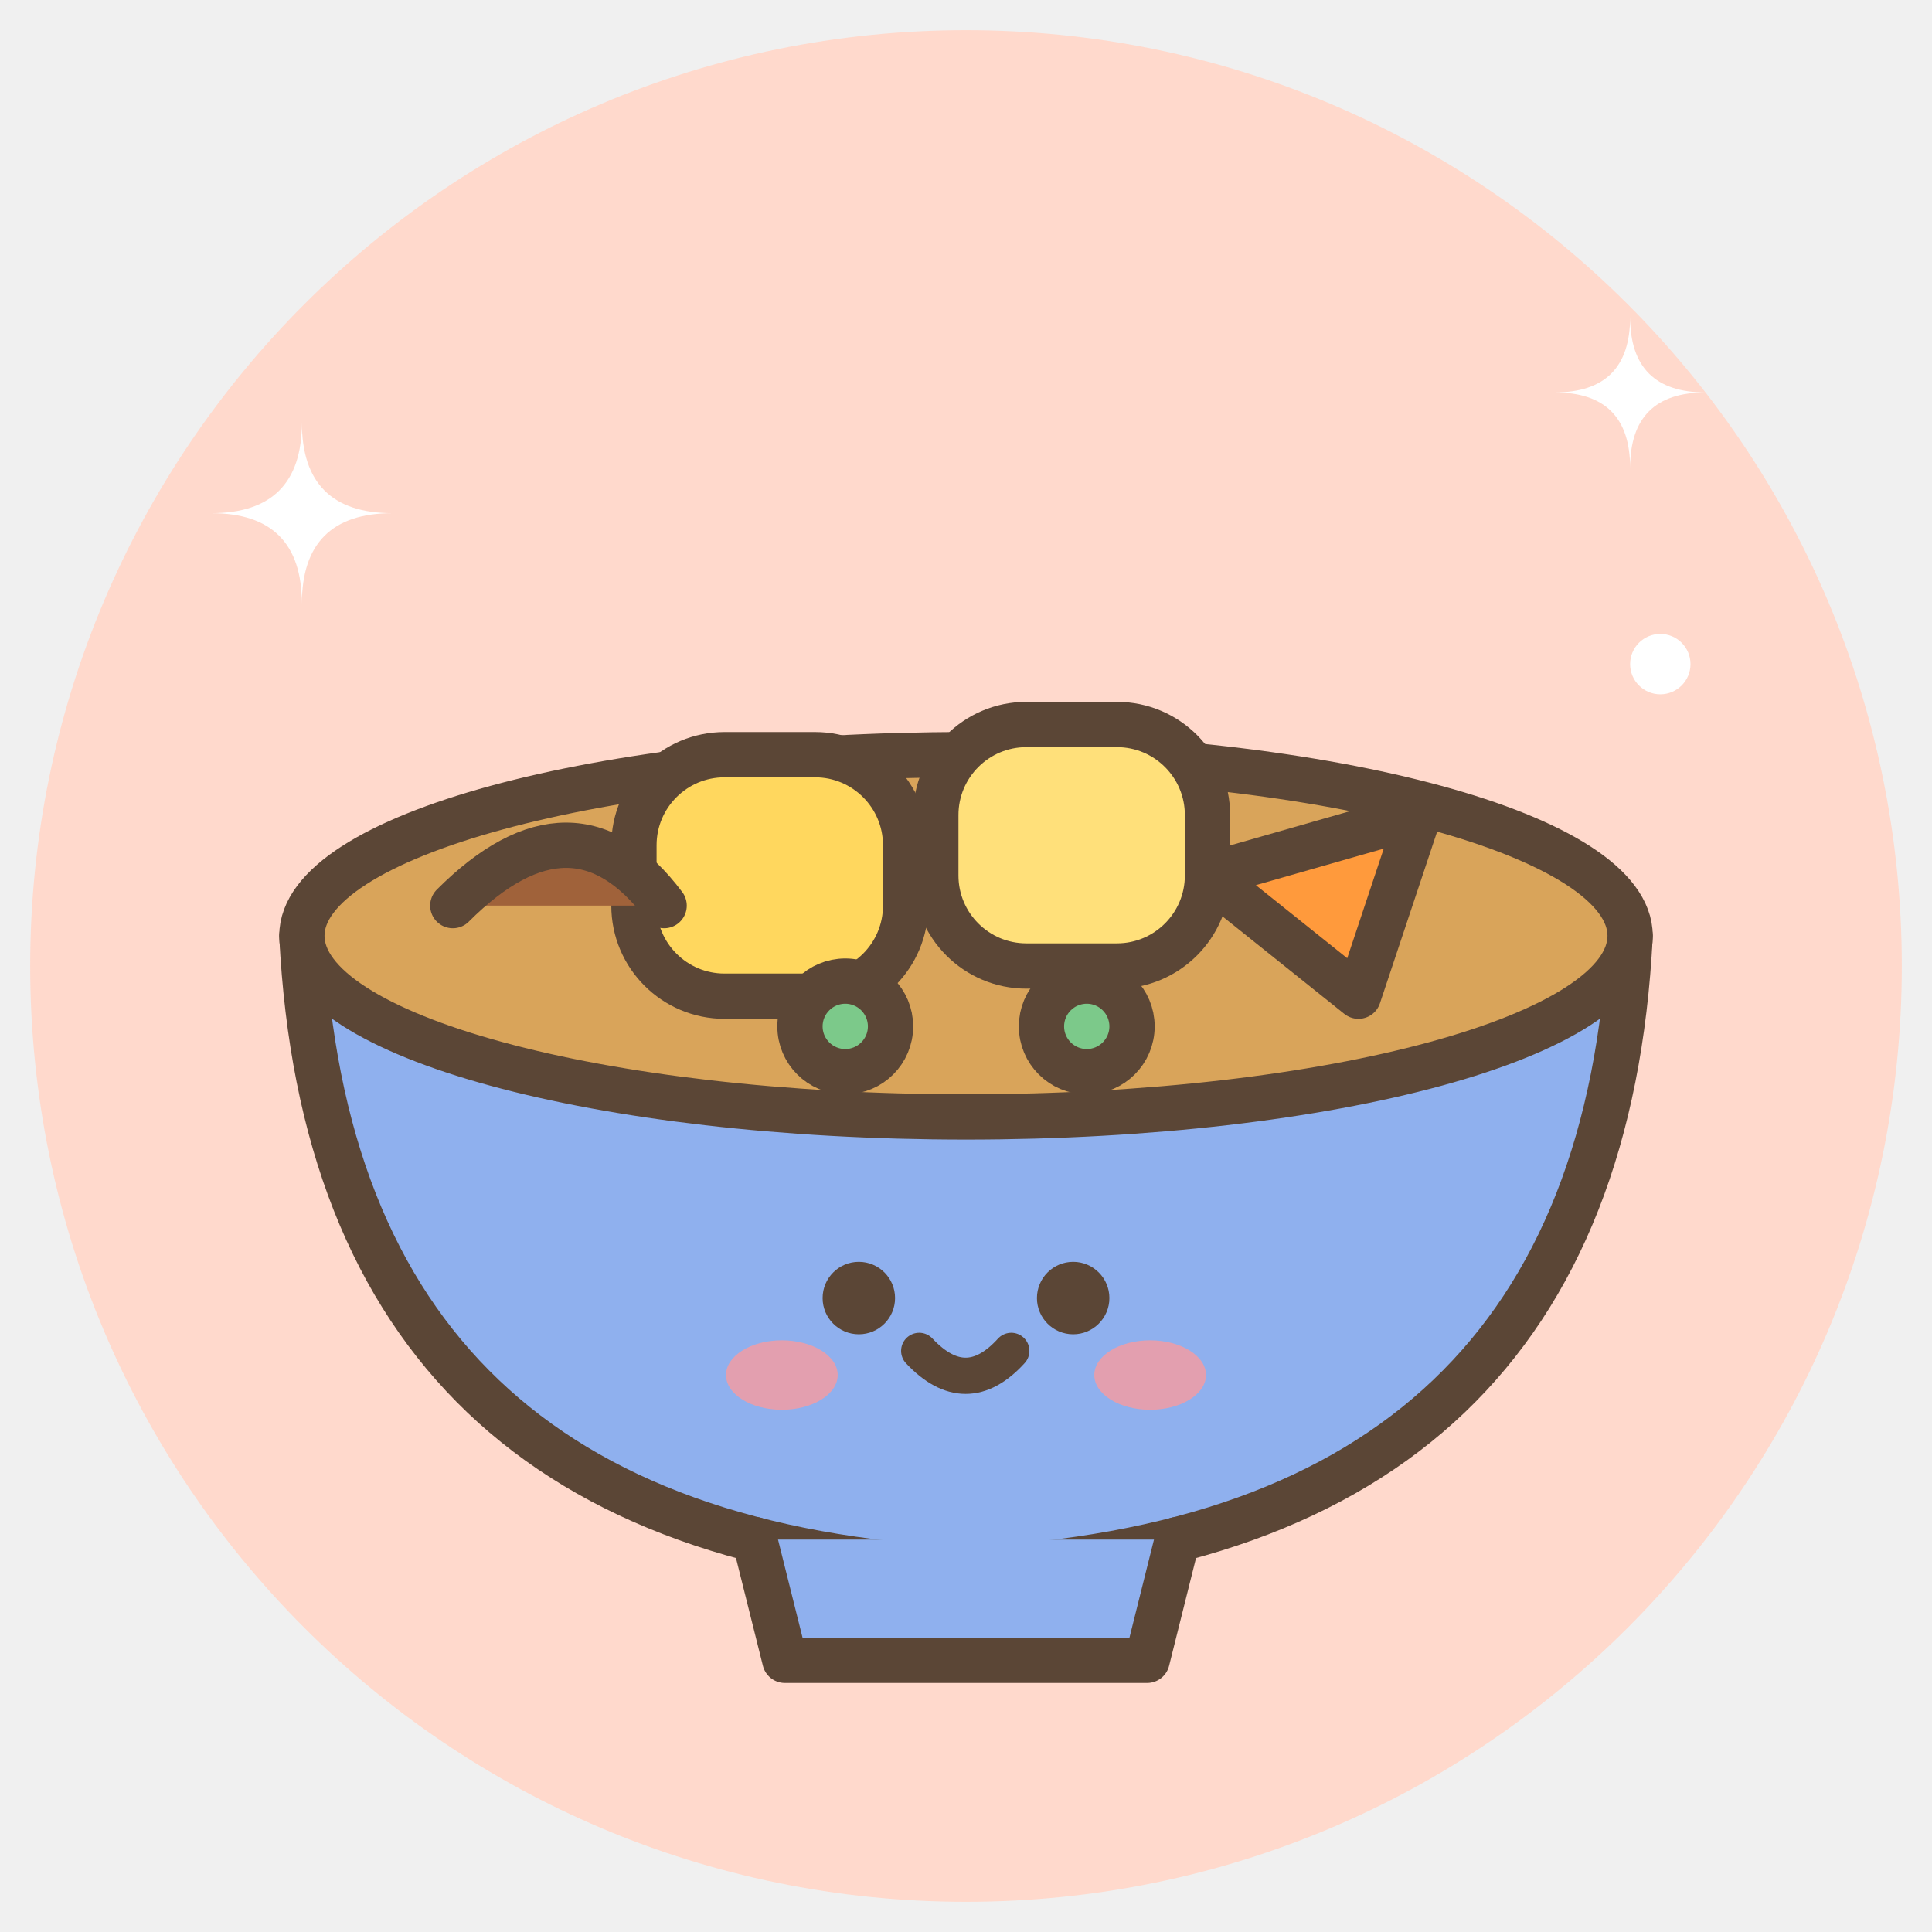
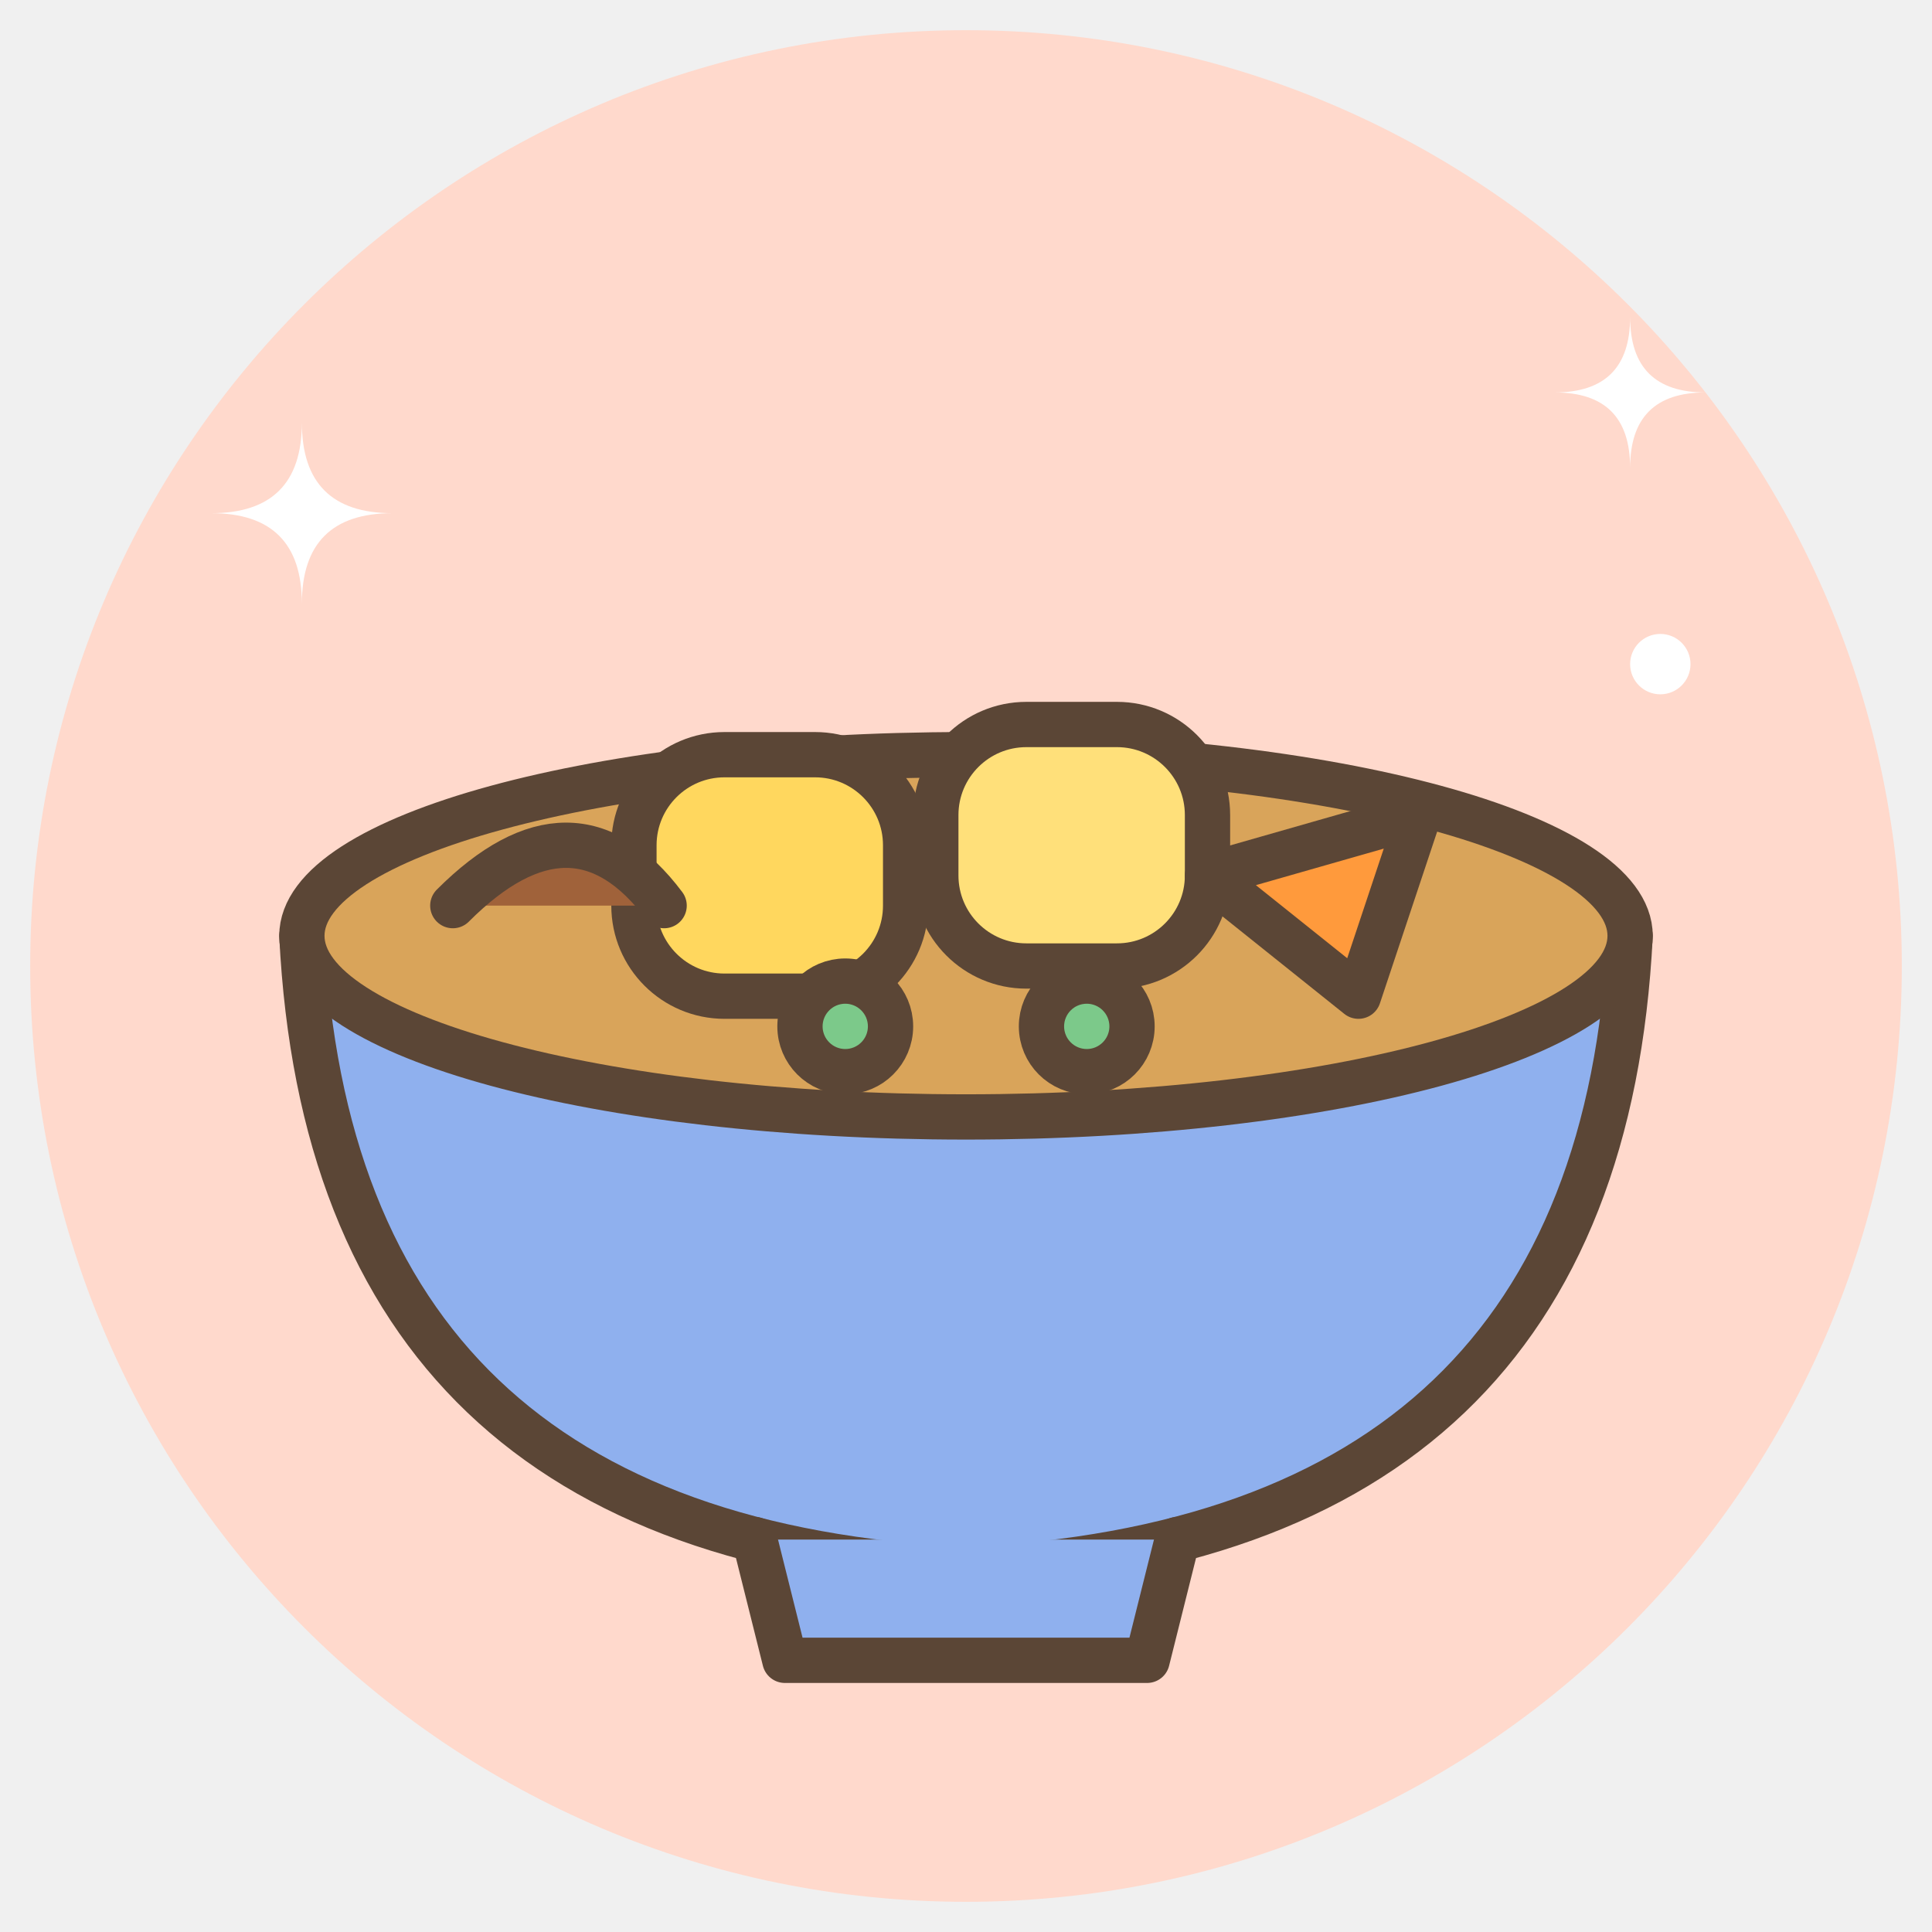
<svg xmlns="http://www.w3.org/2000/svg" viewBox="0 0 128 128">
  <circle cx="64" cy="64" r="62" fill="#ffd9cc" />
  <path d="M20 28 Q20 34 26 34 Q20 34 20 40 Q20 34 14 34 Q20 34 20 28Z" fill="#fff" />
  <path d="M108 21 Q108 26 113 26 Q108 26 108 31 Q108 26 103 26 Q108 26 108 21Z" fill="#fff" />
  <circle cx="110" cy="44" r="2" fill="#fff" />
  <g stroke="#5b4636" stroke-width="3" stroke-linejoin="round" stroke-linecap="round">
    <path d="M20 62 Q22 102 64 104 Q106 102 108 62Z" fill="#8fb0ee" />
    <path d="M50 102 L52 110 H76 L78 102" fill="#8fb0ee" />
    <ellipse cx="64" cy="62" rx="44" ry="12" fill="#d9a45a" />
    <rect x="42" y="50" width="18" height="16" rx="6" fill="#ffd75e" />
    <rect x="62" y="48" width="18" height="16" rx="6" fill="#ffe07a" />
    <path d="M80 58 l14 -4 l-4 12Z" fill="#ff9a3c" />
    <path d="M30 60 q8 -8 14 0" fill="#a0623a" />
    <circle cx="56" cy="68" r="3" fill="#7cc98a" />
    <circle cx="72" cy="68" r="3" fill="#7cc98a" />
-     <g stroke="none">
-       <ellipse cx="51.8" cy="91.1" rx="3.7" ry="2.3" fill="#ff9a9a" opacity=".75" />
-       <ellipse cx="76.2" cy="91.1" rx="3.7" ry="2.3" fill="#ff9a9a" opacity=".75" />
-       <circle cx="56.9" cy="86.0" r="2.4" fill="#5b4636" />
-       <circle cx="71.1" cy="86.0" r="2.4" fill="#5b4636" />
-     </g>
-     <path d="M60.9 89.5 q3.1 3.3 6.1 0" fill="none" stroke="#5b4636" stroke-width="2.4" />
  </g>
</svg>
